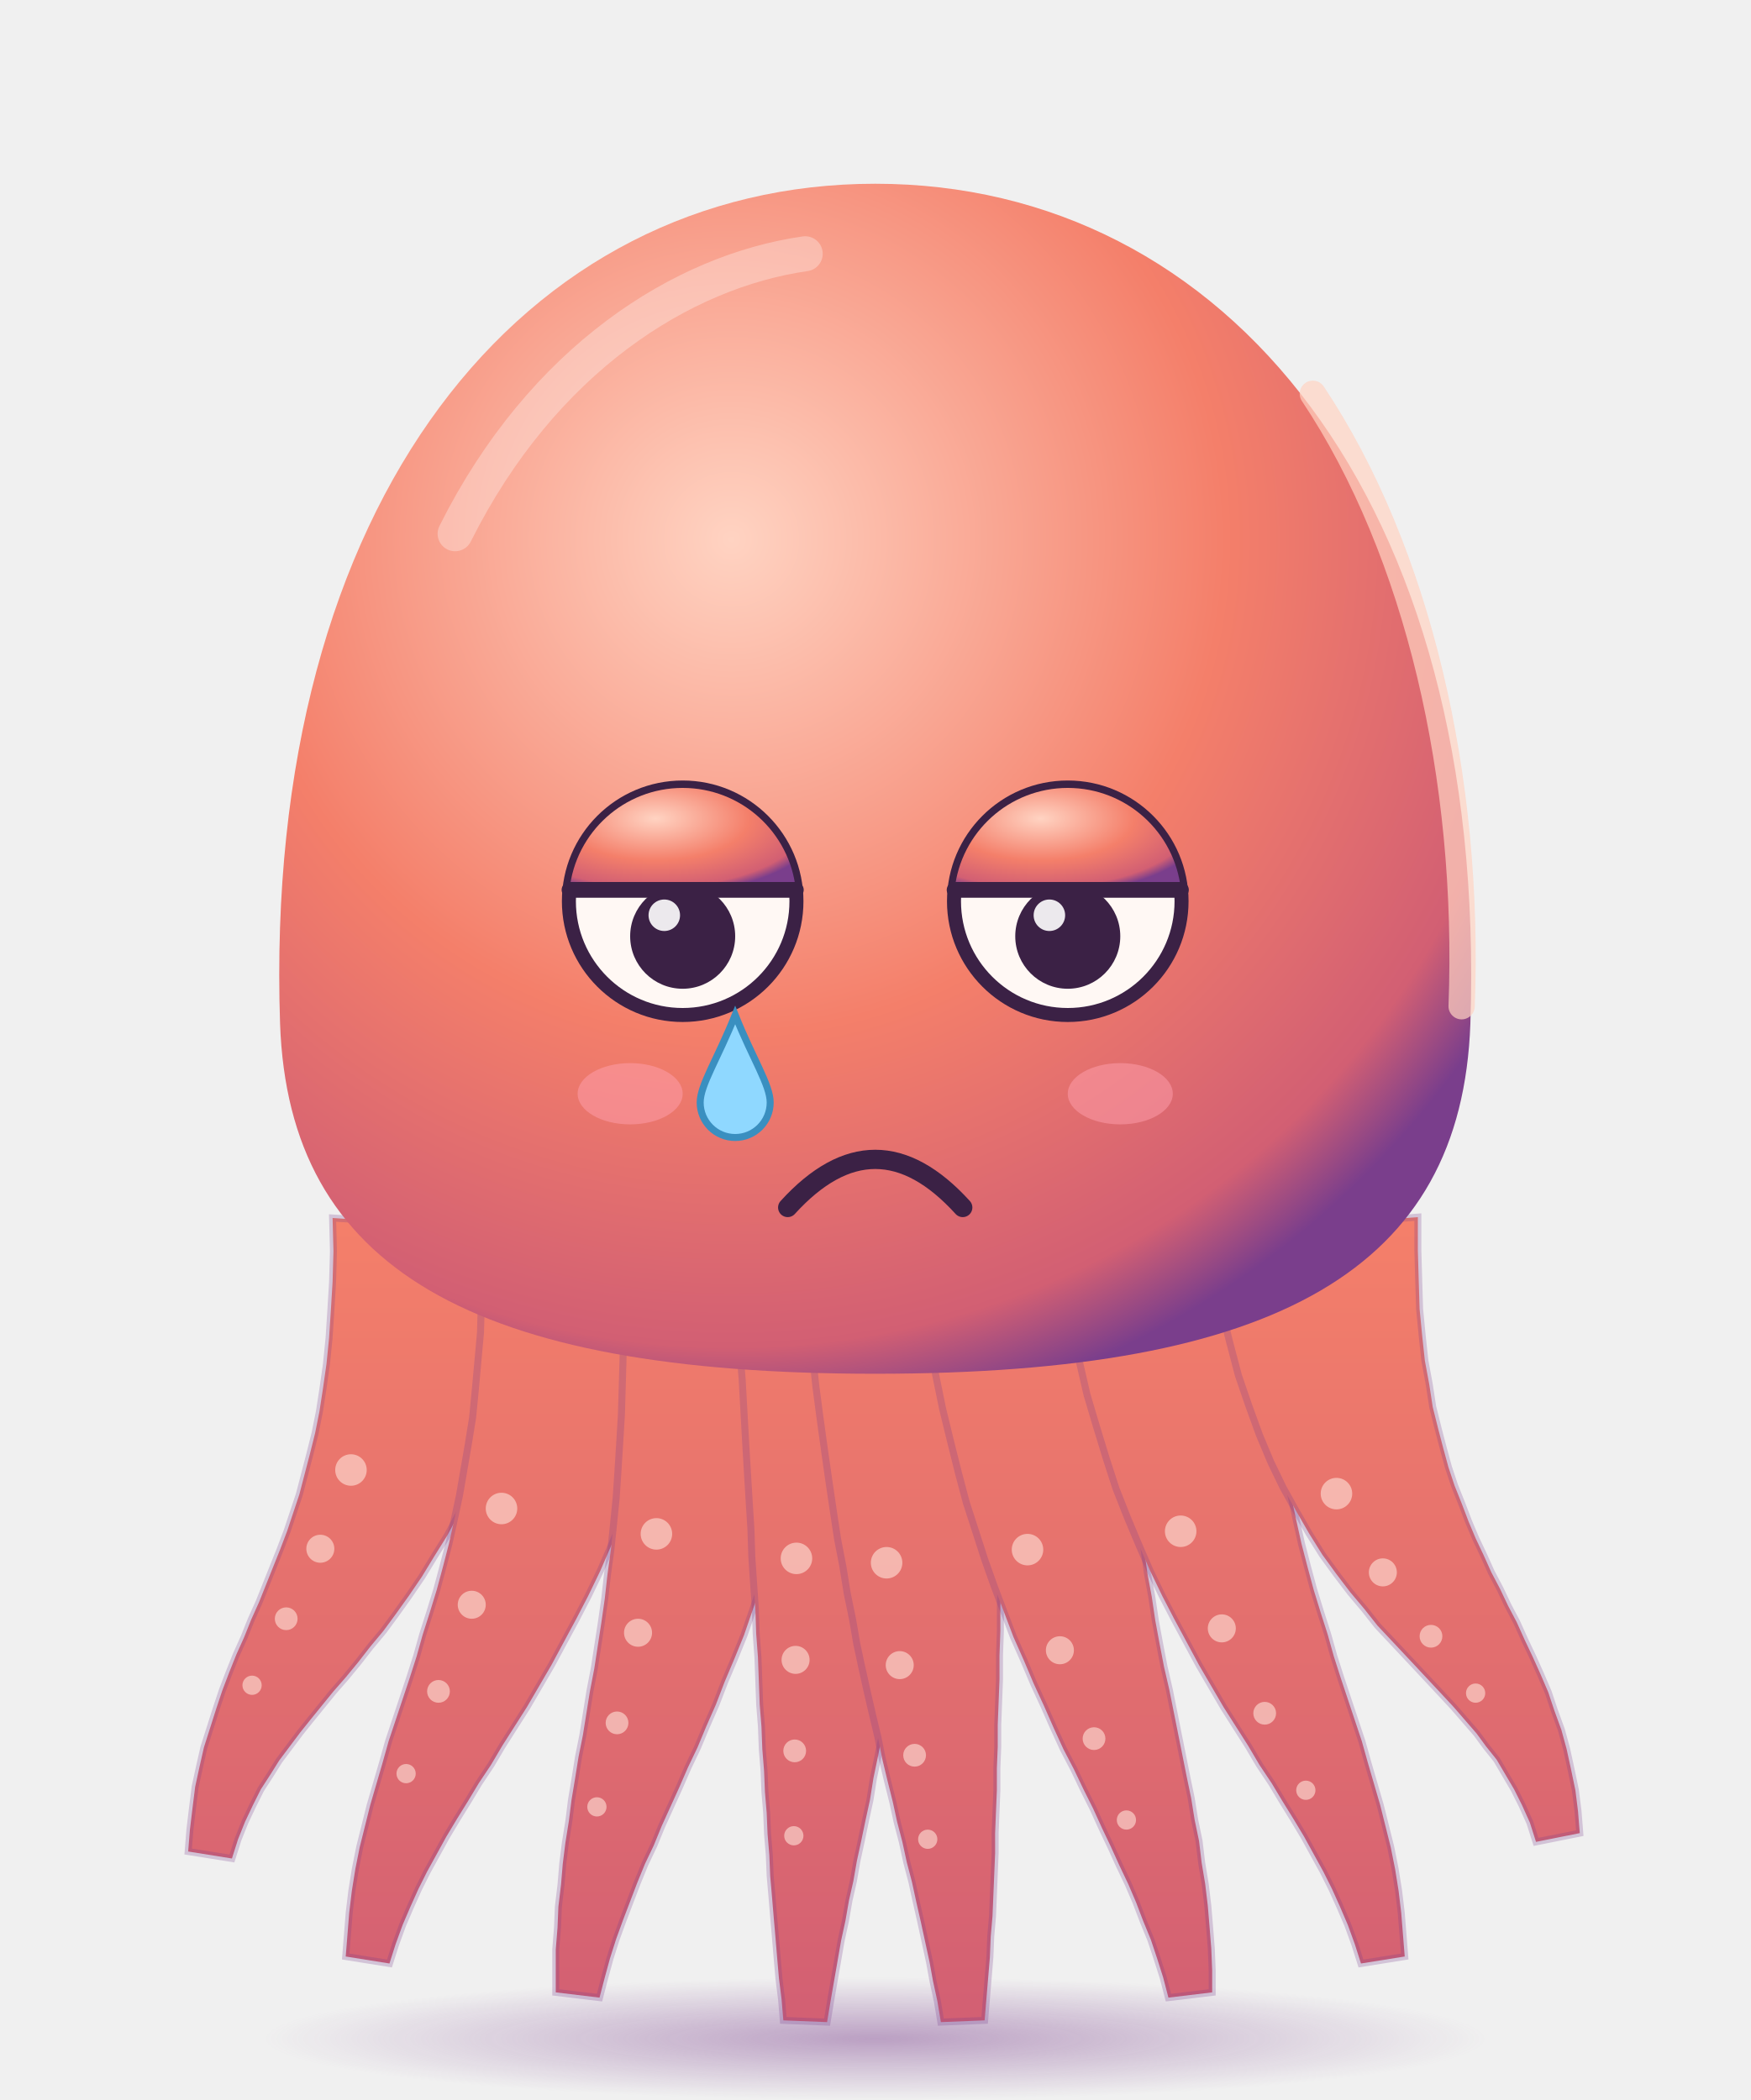
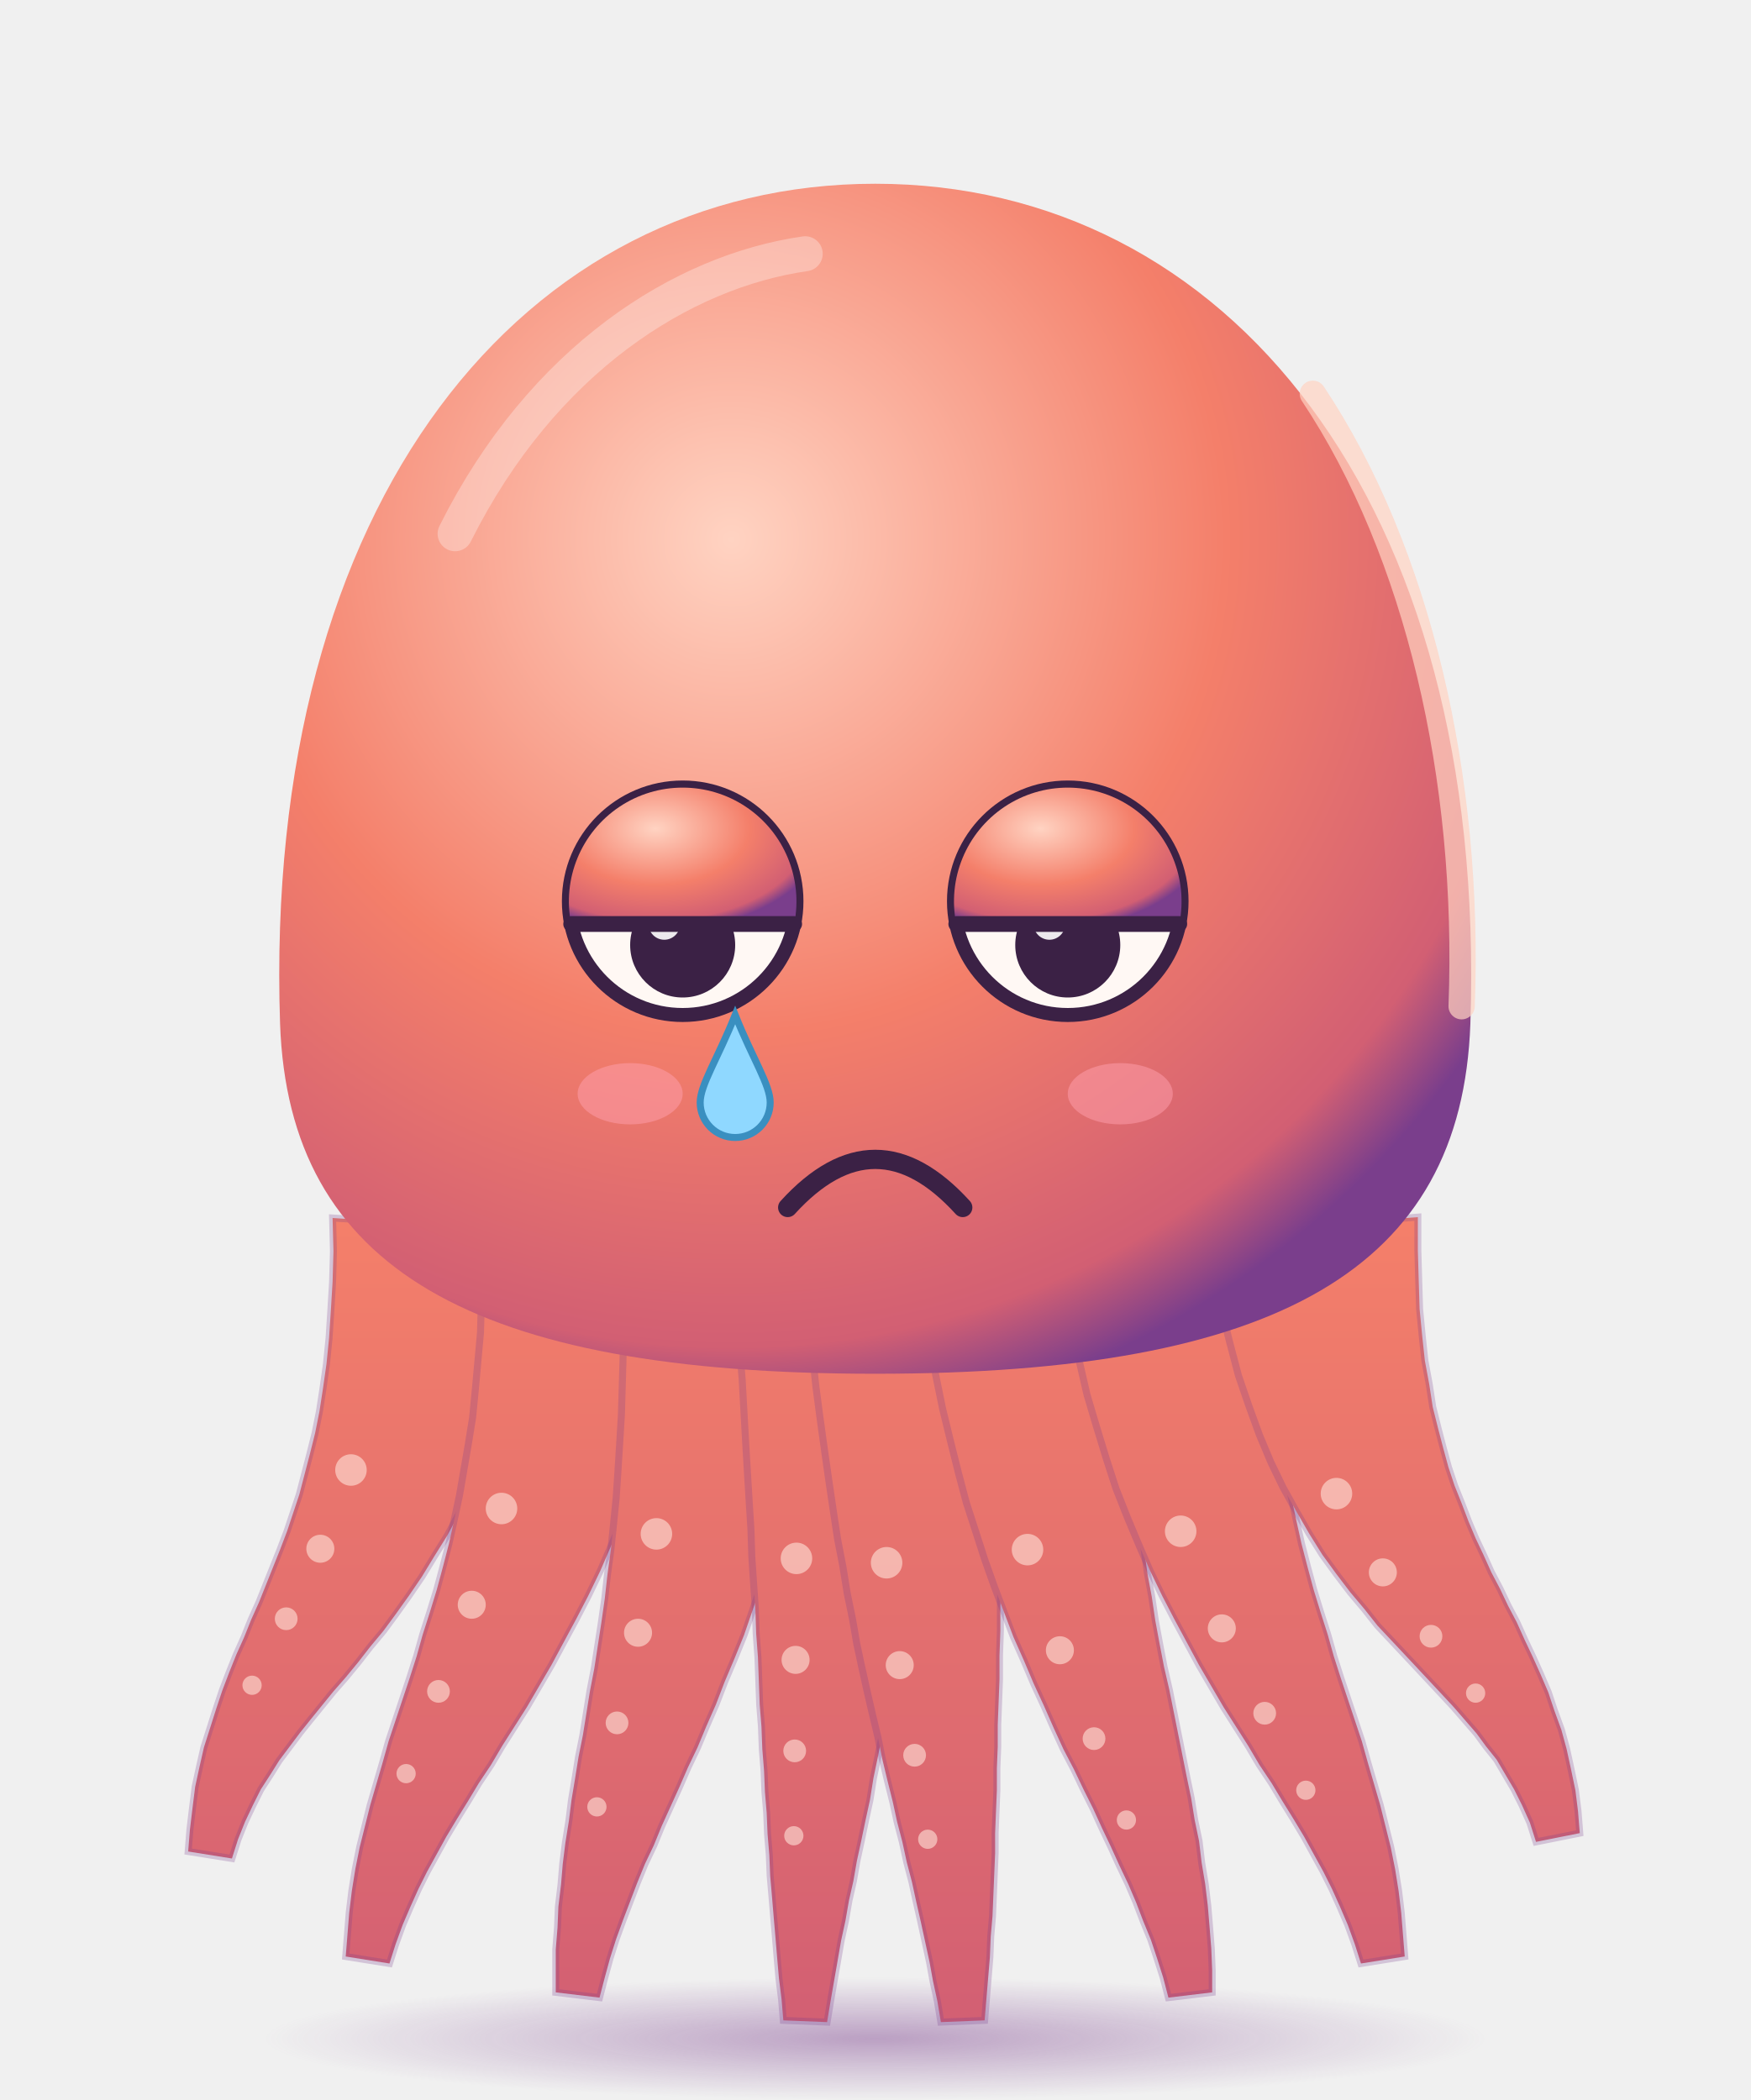
<svg xmlns="http://www.w3.org/2000/svg" viewBox="0 0 200 240" width="200" height="240">
  <defs>
    <radialGradient id="body" cx="0.38" cy="0.3" r="0.75">
      <stop offset="0" stop-color="#ffd3c2" />
      <stop offset="0.55" stop-color="#f47f6a" />
      <stop offset="0.9" stop-color="#d25f73" />
      <stop offset="1" stop-color="#7a3e8c" />
    </radialGradient>
    <linearGradient id="tent" gradientUnits="userSpaceOnUse" x1="100" y1="140" x2="100" y2="232">
      <stop offset="0" stop-color="#f47f6a" />
      <stop offset="1" stop-color="#d25f73" />
    </linearGradient>
    <radialGradient id="shadow">
      <stop offset="0" stop-color="#7a3e8c" stop-opacity=".45" />
      <stop offset="1" stop-color="#7a3e8c" stop-opacity="0" />
    </radialGradient>
  </defs>
  <ellipse cx="100" cy="233" rx="70" ry="7" fill="url(#shadow)" />
  <path d="M38.0 139.2 L38.1 143.0 L38.0 146.5 L37.8 149.8 L37.6 152.9 L37.3 155.9 L36.9 158.7 L36.5 161.3 L36.0 163.8 L35.4 166.2 L34.8 168.5 L34.2 170.8 L33.5 172.9 L32.8 175.0 L32.0 177.1 L31.2 179.1 L30.4 181.1 L29.6 183.1 L28.7 185.1 L27.9 187.1 L27.0 189.1 L26.2 191.1 L25.4 193.2 L24.7 195.3 L24.0 197.5 L23.3 199.7 L22.8 201.9 L22.3 204.2 L22.0 206.6 L21.7 209.1 L21.5 211.6 L26.5 212.4 L27.2 210.2 L28.0 208.2 L28.9 206.3 L29.8 204.5 L30.9 202.8 L31.9 201.2 L33.1 199.6 L34.3 198.0 L35.5 196.5 L36.8 194.9 L38.1 193.3 L39.5 191.7 L40.9 190.0 L42.3 188.2 L43.8 186.4 L45.2 184.5 L46.7 182.4 L48.2 180.2 L49.6 177.9 L51.1 175.5 L52.5 172.9 L53.9 170.1 L55.2 167.1 L56.4 164.0 L57.6 160.6 L58.7 157.1 L59.7 153.3 L60.5 149.4 L61.3 145.2 L62.0 140.8Z" fill="url(#tent)" stroke="#7a3e8c" stroke-opacity=".25" stroke-width=".8" />
  <circle cx="40.1" cy="168.0" r="1.8" fill="#ffe3d8" opacity=".6" />
  <circle cx="36.6" cy="177.0" r="1.6" fill="#ffe3d8" opacity=".6" />
  <circle cx="32.7" cy="185.0" r="1.3" fill="#ffe3d8" opacity=".6" />
  <circle cx="28.8" cy="192.6" r="1.1" fill="#ffe3d8" opacity=".6" />
  <path d="M55.0 141.2 L55.1 145.1 L55.0 148.7 L54.9 152.3 L54.6 155.6 L54.3 158.9 L54.0 162.0 L53.5 165.1 L53.0 168.0 L52.5 170.9 L51.9 173.7 L51.3 176.4 L50.6 179.1 L49.9 181.7 L49.1 184.3 L48.3 186.8 L47.6 189.3 L46.8 191.8 L46.0 194.2 L45.2 196.6 L44.4 199.0 L43.7 201.5 L43.0 203.9 L42.3 206.3 L41.7 208.7 L41.1 211.1 L40.6 213.6 L40.2 216.1 L39.9 218.6 L39.7 221.1 L39.5 223.6 L44.5 224.4 L45.2 222.2 L46.0 220.0 L46.9 217.9 L47.8 215.9 L48.8 213.9 L49.9 211.9 L51.0 209.9 L52.2 207.9 L53.5 205.8 L54.7 203.8 L56.1 201.7 L57.4 199.5 L58.8 197.3 L60.2 195.1 L61.6 192.7 L63.0 190.3 L64.4 187.7 L65.8 185.1 L67.2 182.4 L68.6 179.5 L69.9 176.5 L71.2 173.4 L72.5 170.1 L73.6 166.7 L74.7 163.1 L75.8 159.4 L76.7 155.5 L77.6 151.4 L78.3 147.1 L79.0 142.8Z" fill="url(#tent)" stroke="#7a3e8c" stroke-opacity=".25" stroke-width=".8" />
  <circle cx="57.3" cy="172.4" r="1.8" fill="#ffe3d8" opacity=".6" />
  <circle cx="53.9" cy="183.4" r="1.6" fill="#ffe3d8" opacity=".6" />
  <circle cx="50.1" cy="193.3" r="1.3" fill="#ffe3d8" opacity=".6" />
  <circle cx="46.4" cy="202.7" r="1.1" fill="#ffe3d8" opacity=".6" />
  <path d="M71.0 143.5 L71.1 147.4 L71.2 151.2 L71.2 154.8 L71.1 158.3 L71.0 161.7 L70.8 165.0 L70.6 168.2 L70.4 171.2 L70.1 174.2 L69.8 177.1 L69.4 180.0 L69.1 182.7 L68.7 185.5 L68.3 188.1 L67.9 190.7 L67.4 193.3 L67.0 195.8 L66.6 198.3 L66.1 200.8 L65.7 203.3 L65.3 205.7 L65.0 208.1 L64.6 210.6 L64.3 213.0 L64.1 215.4 L63.8 217.9 L63.7 220.3 L63.5 222.8 L63.5 225.2 L63.5 227.7 L68.5 228.3 L69.1 226.0 L69.7 223.8 L70.4 221.6 L71.2 219.4 L72.0 217.3 L72.8 215.2 L73.7 213.0 L74.7 210.9 L75.6 208.7 L76.6 206.5 L77.6 204.3 L78.6 202.0 L79.7 199.7 L80.7 197.3 L81.8 194.8 L82.8 192.2 L83.9 189.6 L85.0 186.9 L86.0 184.0 L87.0 181.1 L88.0 178.0 L89.0 174.9 L89.9 171.6 L90.8 168.1 L91.6 164.6 L92.4 160.9 L93.2 157.0 L93.9 153.0 L94.5 148.8 L95.0 144.5Z" fill="url(#tent)" stroke="#7a3e8c" stroke-opacity=".25" stroke-width=".8" />
  <circle cx="75.0" cy="175.3" r="1.8" fill="#ffe3d8" opacity=".6" />
  <circle cx="72.9" cy="186.6" r="1.6" fill="#ffe3d8" opacity=".6" />
  <circle cx="70.5" cy="196.9" r="1.3" fill="#ffe3d8" opacity=".6" />
  <circle cx="68.2" cy="206.5" r="1.1" fill="#ffe3d8" opacity=".6" />
  <path d="M84.0 145.9 L84.3 150.0 L84.5 153.9 L84.8 157.7 L85.0 161.3 L85.2 164.9 L85.4 168.3 L85.6 171.6 L85.8 174.8 L85.9 177.9 L86.1 180.9 L86.3 183.8 L86.4 186.7 L86.6 189.4 L86.7 192.1 L86.8 194.8 L87.0 197.3 L87.1 199.9 L87.3 202.4 L87.4 204.8 L87.6 207.2 L87.7 209.6 L87.9 212.0 L88.0 214.4 L88.2 216.7 L88.4 219.1 L88.6 221.4 L88.8 223.8 L89.0 226.1 L89.3 228.5 L89.5 230.9 L94.5 231.1 L94.9 228.7 L95.3 226.4 L95.7 224.1 L96.1 221.8 L96.6 219.5 L97.0 217.2 L97.5 215.0 L97.9 212.7 L98.4 210.4 L98.9 208.0 L99.4 205.7 L99.8 203.2 L100.3 200.8 L100.8 198.3 L101.3 195.7 L101.8 193.1 L102.3 190.4 L102.8 187.6 L103.3 184.8 L103.7 181.8 L104.2 178.8 L104.7 175.7 L105.1 172.4 L105.6 169.0 L106.0 165.5 L106.4 161.9 L106.9 158.2 L107.3 154.3 L107.6 150.3 L108.0 146.1Z" fill="url(#tent)" stroke="#7a3e8c" stroke-opacity=".25" stroke-width=".8" />
  <circle cx="91.0" cy="178.1" r="1.8" fill="#ffe3d8" opacity=".6" />
  <circle cx="90.9" cy="189.7" r="1.6" fill="#ffe3d8" opacity=".6" />
  <circle cx="90.8" cy="200.1" r="1.3" fill="#ffe3d8" opacity=".6" />
  <circle cx="90.7" cy="209.8" r="1.1" fill="#ffe3d8" opacity=".6" />
  <path d="M92.0 146.2 L92.4 150.4 L92.8 154.4 L93.2 158.3 L93.7 162.1 L94.2 165.7 L94.7 169.2 L95.2 172.6 L95.7 175.9 L96.3 179.0 L96.8 182.1 L97.4 185.0 L97.9 187.9 L98.5 190.7 L99.1 193.4 L99.7 196.0 L100.3 198.5 L100.8 201.0 L101.4 203.5 L102.0 205.9 L102.5 208.2 L103.1 210.5 L103.6 212.8 L104.2 215.1 L104.7 217.4 L105.2 219.6 L105.7 221.9 L106.2 224.2 L106.6 226.4 L107.1 228.7 L107.5 231.1 L112.5 230.9 L112.7 228.5 L112.9 226.1 L113.1 223.7 L113.2 221.3 L113.4 219.0 L113.5 216.6 L113.6 214.2 L113.7 211.8 L113.7 209.5 L113.8 207.0 L113.9 204.6 L113.9 202.1 L114.0 199.6 L114.0 197.1 L114.1 194.5 L114.2 191.9 L114.2 189.2 L114.3 186.4 L114.3 183.6 L114.4 180.7 L114.5 177.7 L114.6 174.6 L114.7 171.4 L114.9 168.1 L115.0 164.7 L115.2 161.2 L115.3 157.6 L115.5 153.8 L115.8 149.9 L116.0 145.8Z" fill="url(#tent)" stroke="#7a3e8c" stroke-opacity=".25" stroke-width=".8" />
  <circle cx="101.3" cy="178.6" r="1.8" fill="#ffe3d8" opacity=".6" />
  <circle cx="102.8" cy="190.3" r="1.6" fill="#ffe3d8" opacity=".6" />
  <circle cx="104.5" cy="200.6" r="1.3" fill="#ffe3d8" opacity=".6" />
  <circle cx="106.0" cy="210.2" r="1.1" fill="#ffe3d8" opacity=".6" />
  <path d="M105.0 144.6 L105.6 148.9 L106.2 153.1 L106.9 157.1 L107.7 161.0 L108.6 164.7 L109.5 168.3 L110.4 171.7 L111.5 175.1 L112.5 178.2 L113.6 181.3 L114.7 184.2 L115.8 187.1 L117.0 189.8 L118.1 192.4 L119.3 195.0 L120.4 197.5 L121.5 199.9 L122.7 202.2 L123.8 204.5 L124.9 206.7 L125.9 208.9 L126.9 211.0 L127.9 213.2 L128.9 215.3 L129.8 217.4 L130.6 219.5 L131.5 221.7 L132.2 223.8 L132.9 226.0 L133.5 228.3 L138.5 227.7 L138.5 225.2 L138.4 222.7 L138.2 220.2 L138.0 217.8 L137.7 215.3 L137.3 212.9 L137.0 210.4 L136.5 208.0 L136.1 205.5 L135.6 203.1 L135.1 200.6 L134.6 198.1 L134.1 195.6 L133.6 193.1 L133.0 190.5 L132.5 187.9 L132.0 185.2 L131.6 182.5 L131.1 179.8 L130.7 176.9 L130.3 174.0 L130.0 171.0 L129.6 168.0 L129.4 164.8 L129.2 161.6 L129.0 158.2 L128.9 154.7 L128.9 151.1 L128.9 147.3 L129.0 143.4Z" fill="url(#tent)" stroke="#7a3e8c" stroke-opacity=".25" stroke-width=".8" />
  <circle cx="117.4" cy="177.1" r="1.8" fill="#ffe3d8" opacity=".6" />
  <circle cx="121.1" cy="188.6" r="1.6" fill="#ffe3d8" opacity=".6" />
  <circle cx="125.0" cy="198.7" r="1.3" fill="#ffe3d8" opacity=".6" />
  <circle cx="128.7" cy="208.0" r="1.1" fill="#ffe3d8" opacity=".6" />
  <path d="M121.0 142.8 L121.7 147.1 L122.4 151.4 L123.3 155.5 L124.2 159.4 L125.3 163.1 L126.4 166.7 L127.5 170.1 L128.8 173.4 L130.1 176.5 L131.4 179.5 L132.8 182.4 L134.2 185.1 L135.6 187.7 L137.0 190.3 L138.4 192.7 L139.8 195.1 L141.2 197.3 L142.6 199.5 L143.9 201.7 L145.3 203.8 L146.5 205.8 L147.8 207.9 L149.0 209.9 L150.1 211.9 L151.2 213.9 L152.2 215.9 L153.1 217.9 L154.0 220.0 L154.8 222.2 L155.5 224.4 L160.5 223.6 L160.3 221.1 L160.1 218.6 L159.8 216.1 L159.4 213.6 L158.9 211.1 L158.3 208.7 L157.7 206.3 L157.0 203.9 L156.3 201.5 L155.6 199.0 L154.8 196.6 L154.0 194.2 L153.2 191.8 L152.4 189.3 L151.7 186.8 L150.9 184.3 L150.1 181.7 L149.4 179.1 L148.7 176.4 L148.1 173.7 L147.5 170.9 L147.0 168.0 L146.5 165.1 L146.0 162.0 L145.7 158.9 L145.4 155.6 L145.1 152.3 L145.0 148.7 L144.9 145.1 L145.0 141.2Z" fill="url(#tent)" stroke="#7a3e8c" stroke-opacity=".25" stroke-width=".8" />
  <circle cx="134.9" cy="175.0" r="1.8" fill="#ffe3d8" opacity=".6" />
  <circle cx="139.6" cy="186.1" r="1.6" fill="#ffe3d8" opacity=".6" />
  <circle cx="144.5" cy="195.8" r="1.3" fill="#ffe3d8" opacity=".6" />
  <circle cx="149.2" cy="204.6" r="1.1" fill="#ffe3d8" opacity=".6" />
  <path d="M138.0 140.9 L138.7 145.2 L139.5 149.4 L140.5 153.4 L141.5 157.2 L142.7 160.7 L143.9 164.0 L145.2 167.1 L146.6 170.0 L148.1 172.7 L149.6 175.3 L151.1 177.7 L152.7 179.9 L154.3 182.0 L155.9 183.9 L157.4 185.8 L159.0 187.5 L160.5 189.1 L162.0 190.7 L163.4 192.2 L164.8 193.7 L166.1 195.1 L167.4 196.6 L168.7 198.1 L169.8 199.6 L171.0 201.1 L172.0 202.8 L173.0 204.5 L173.9 206.3 L174.8 208.3 L175.5 210.5 L180.5 209.5 L180.3 207.0 L180.0 204.6 L179.5 202.2 L179.0 199.9 L178.4 197.7 L177.6 195.5 L176.9 193.4 L176.0 191.3 L175.1 189.3 L174.2 187.4 L173.3 185.4 L172.3 183.5 L171.4 181.6 L170.4 179.7 L169.5 177.7 L168.6 175.8 L167.8 173.9 L167.0 171.8 L166.2 169.8 L165.5 167.7 L164.9 165.5 L164.3 163.2 L163.7 160.8 L163.3 158.2 L162.8 155.5 L162.5 152.7 L162.2 149.6 L162.1 146.4 L162.0 142.9 L162.0 139.1Z" fill="url(#tent)" stroke="#7a3e8c" stroke-opacity=".25" stroke-width=".8" />
  <circle cx="152.7" cy="170.7" r="1.8" fill="#ffe3d8" opacity=".6" />
  <circle cx="158.0" cy="179.7" r="1.6" fill="#ffe3d8" opacity=".6" />
  <circle cx="163.5" cy="187.0" r="1.3" fill="#ffe3d8" opacity=".6" />
  <circle cx="168.6" cy="193.5" r="1.1" fill="#ffe3d8" opacity=".6" />
  <g transform="translate(0 -1)">
    <path d="M32 118 C30 58 60 22 100 22 C140 22 170 58 168 118 C167 146 146 158 100 158 C54 158 33 146 32 118Z" fill="url(#body)" />
    <path d="M150 46 C162 64 168 90 167 116" fill="none" stroke="#ffd3c2" stroke-width="3" stroke-linecap="round" opacity=".7" />
    <path d="M52 62 C62 42 78 32 92 30" fill="none" stroke="#ffffff" stroke-width="4" stroke-linecap="round" opacity=".3" />
    <ellipse cx="72" cy="126" rx="6" ry="3.5" fill="#ff9fae" opacity=".5" />
    <ellipse cx="128" cy="126" rx="6" ry="3.5" fill="#ff9fae" opacity=".5" />
    <circle cx="78" cy="104" r="13" fill="#fff8f4" stroke="#3b2145" stroke-width="1.6" />
-     <circle cx="78" cy="108" r="6" fill="#3b2145" />
-     <circle cx="75.9" cy="105.6" r="1.8" fill="#ffffff" opacity=".9" />
-     <path d="M65.07 102.70 A13 13 0 0 1 90.93 102.70Z" fill="url(#body)" />
-     <path d="M65.07 102.70 L90.93 102.70" stroke="#3b2145" stroke-width="1.8" stroke-linecap="round" />
+     <circle cx="78" cy="109" r="6" fill="#3b2145" />
+     <circle cx="75.9" cy="106.6" r="1.8" fill="#ffffff" opacity=".9" />
+     <path d="M65.26 106.60 A13 13 0 1 1 90.74 106.60Z" fill="url(#body)" />
+     <path d="M65.26 106.60 L90.74 106.60" stroke="#3b2145" stroke-width="1.8" stroke-linecap="round" />
    <circle cx="122" cy="104" r="13" fill="#fff8f4" stroke="#3b2145" stroke-width="1.6" />
-     <circle cx="122" cy="108" r="6" fill="#3b2145" />
-     <circle cx="119.9" cy="105.6" r="1.8" fill="#ffffff" opacity=".9" />
-     <path d="M109.07 102.70 A13 13 0 0 1 134.93 102.70Z" fill="url(#body)" />
-     <path d="M109.07 102.70 L134.93 102.70" stroke="#3b2145" stroke-width="1.8" stroke-linecap="round" />
+     <circle cx="122" cy="109" r="6" fill="#3b2145" />
+     <circle cx="119.9" cy="106.6" r="1.8" fill="#ffffff" opacity=".9" />
+     <path d="M109.26 106.60 A13 13 0 1 1 134.74 106.60Z" fill="url(#body)" />
+     <path d="M109.26 106.60 L134.74 106.60" stroke="#3b2145" stroke-width="1.8" stroke-linecap="round" />
    <path d="M90 139 Q100 128 110 139" fill="none" stroke="#3b2145" stroke-width="2.2" stroke-linecap="round" />
  </g>
  <path d="M84 116 C86 121 88 124 88 126 A4 4 0 0 1 80 126 C80 124 82 121 84 116Z" fill="#8fd8ff" stroke="#3a8fc0" stroke-width=".8" />
</svg>
